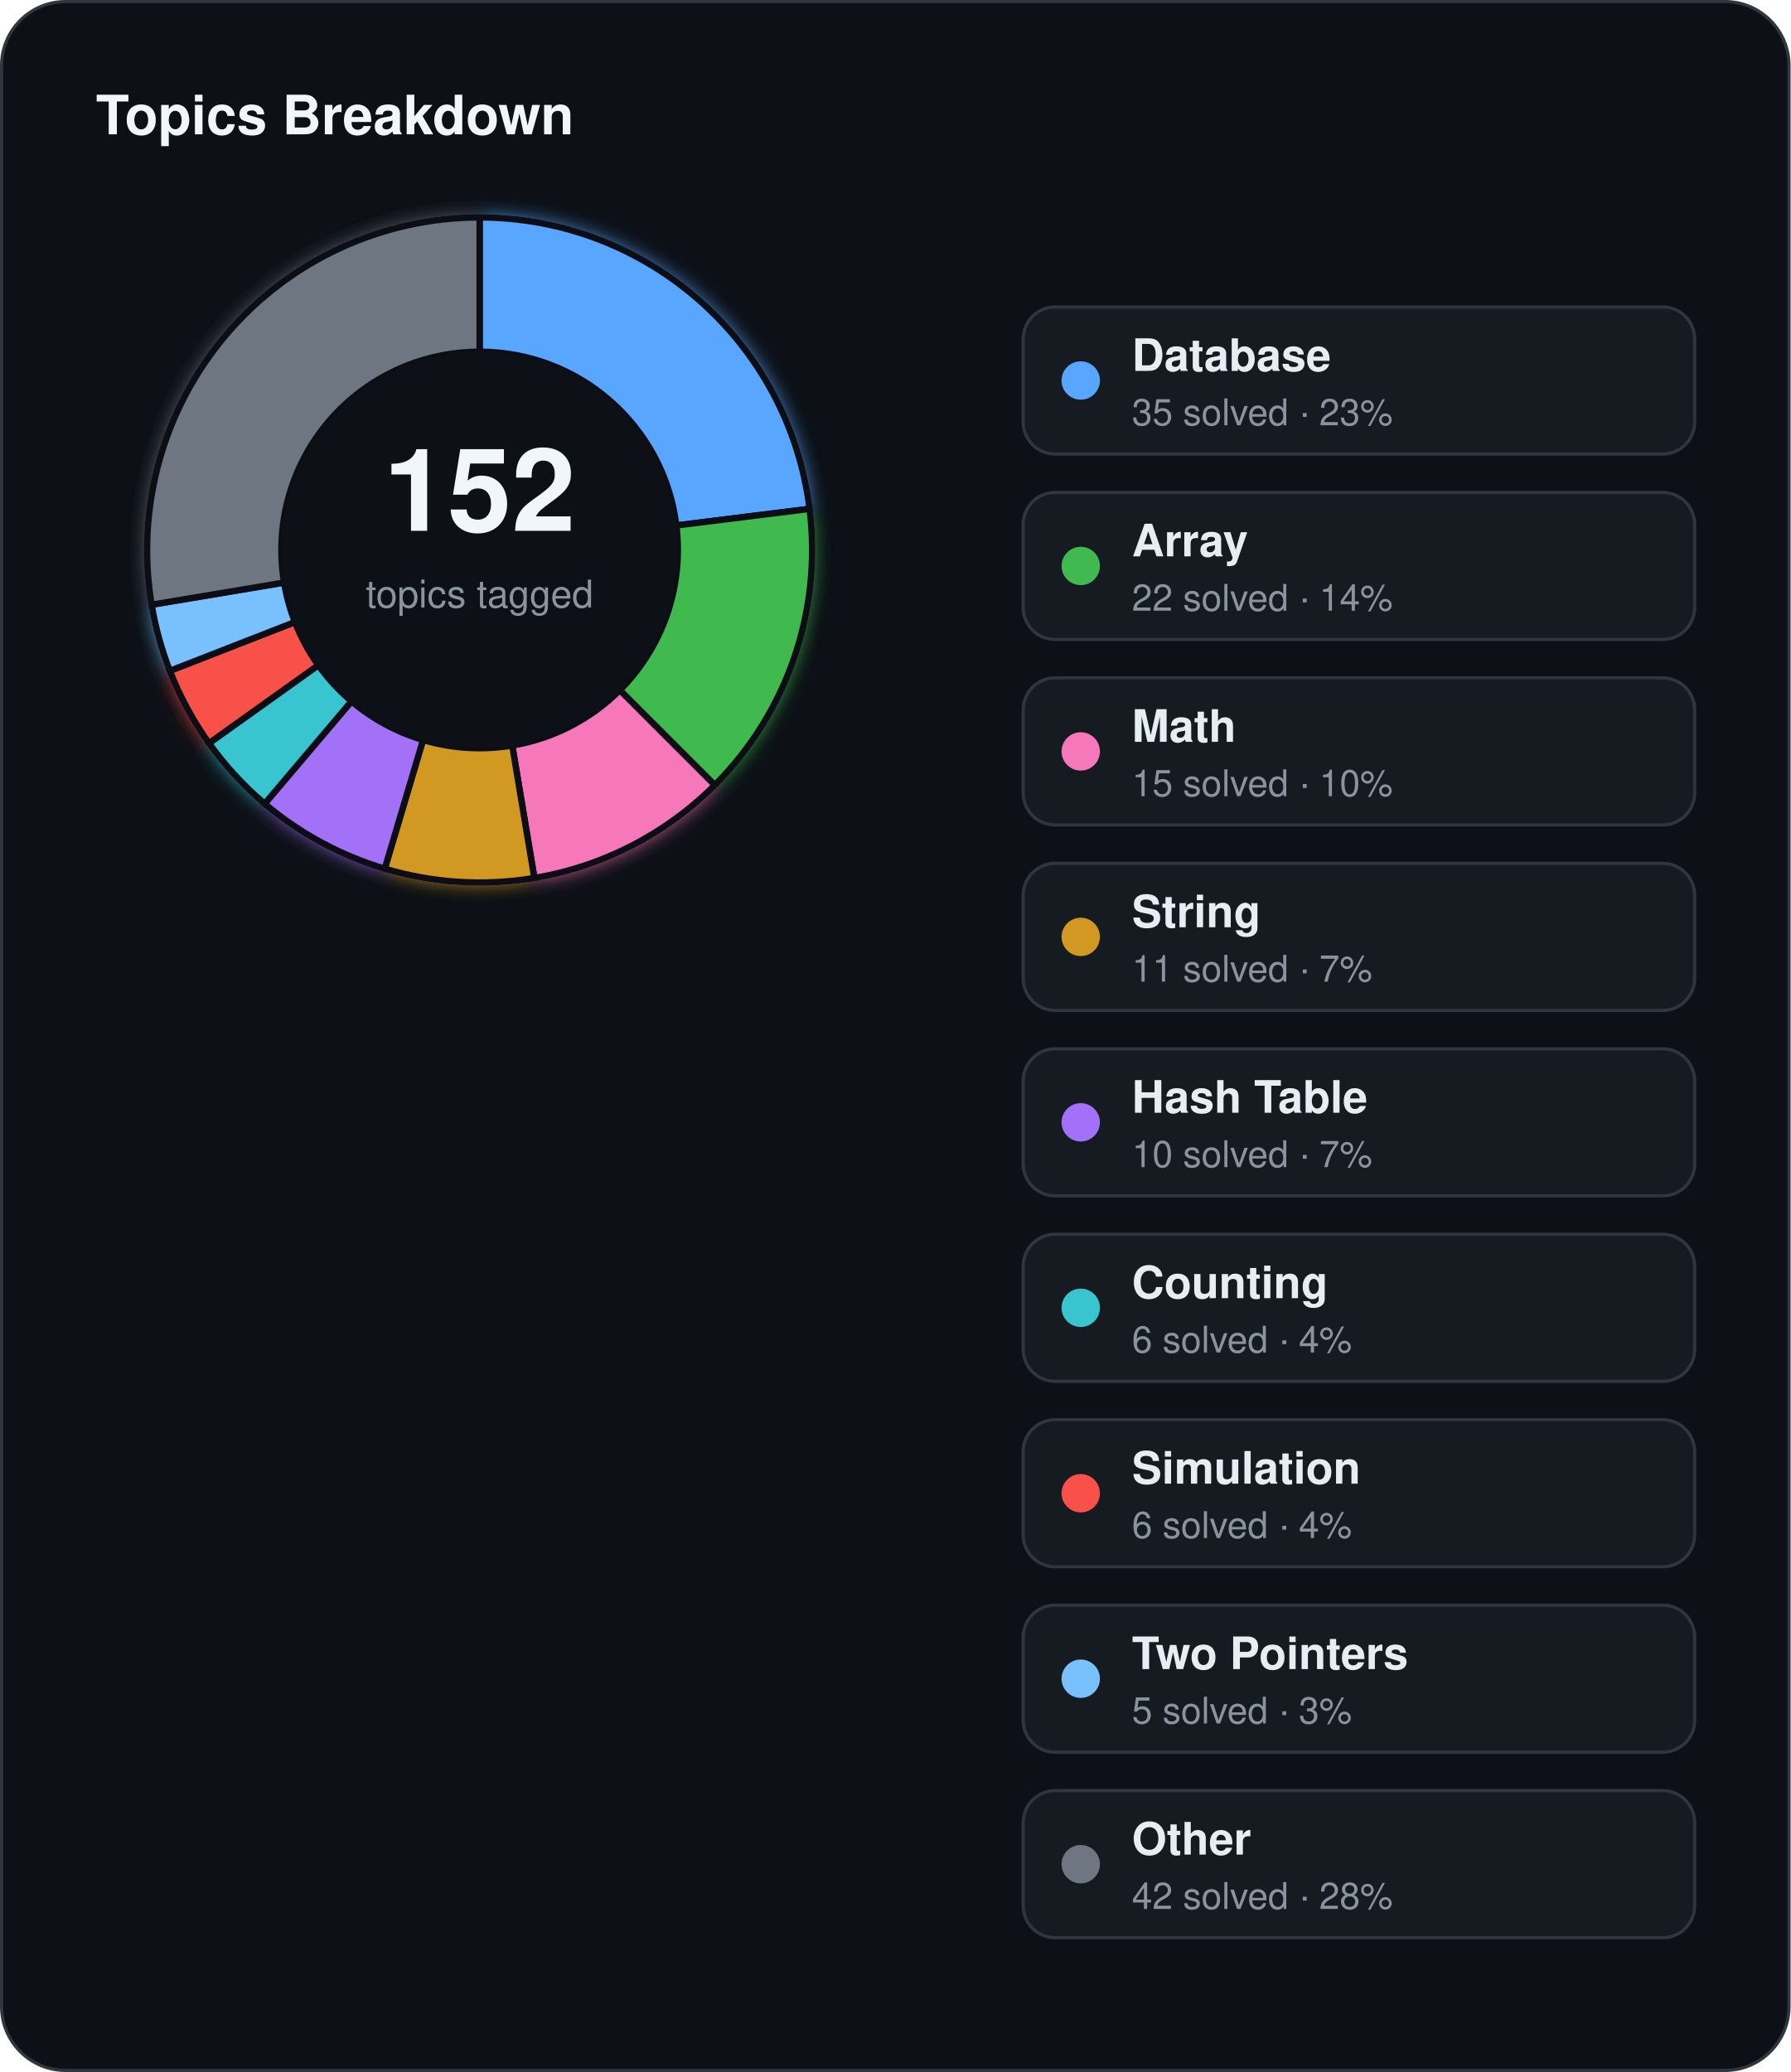
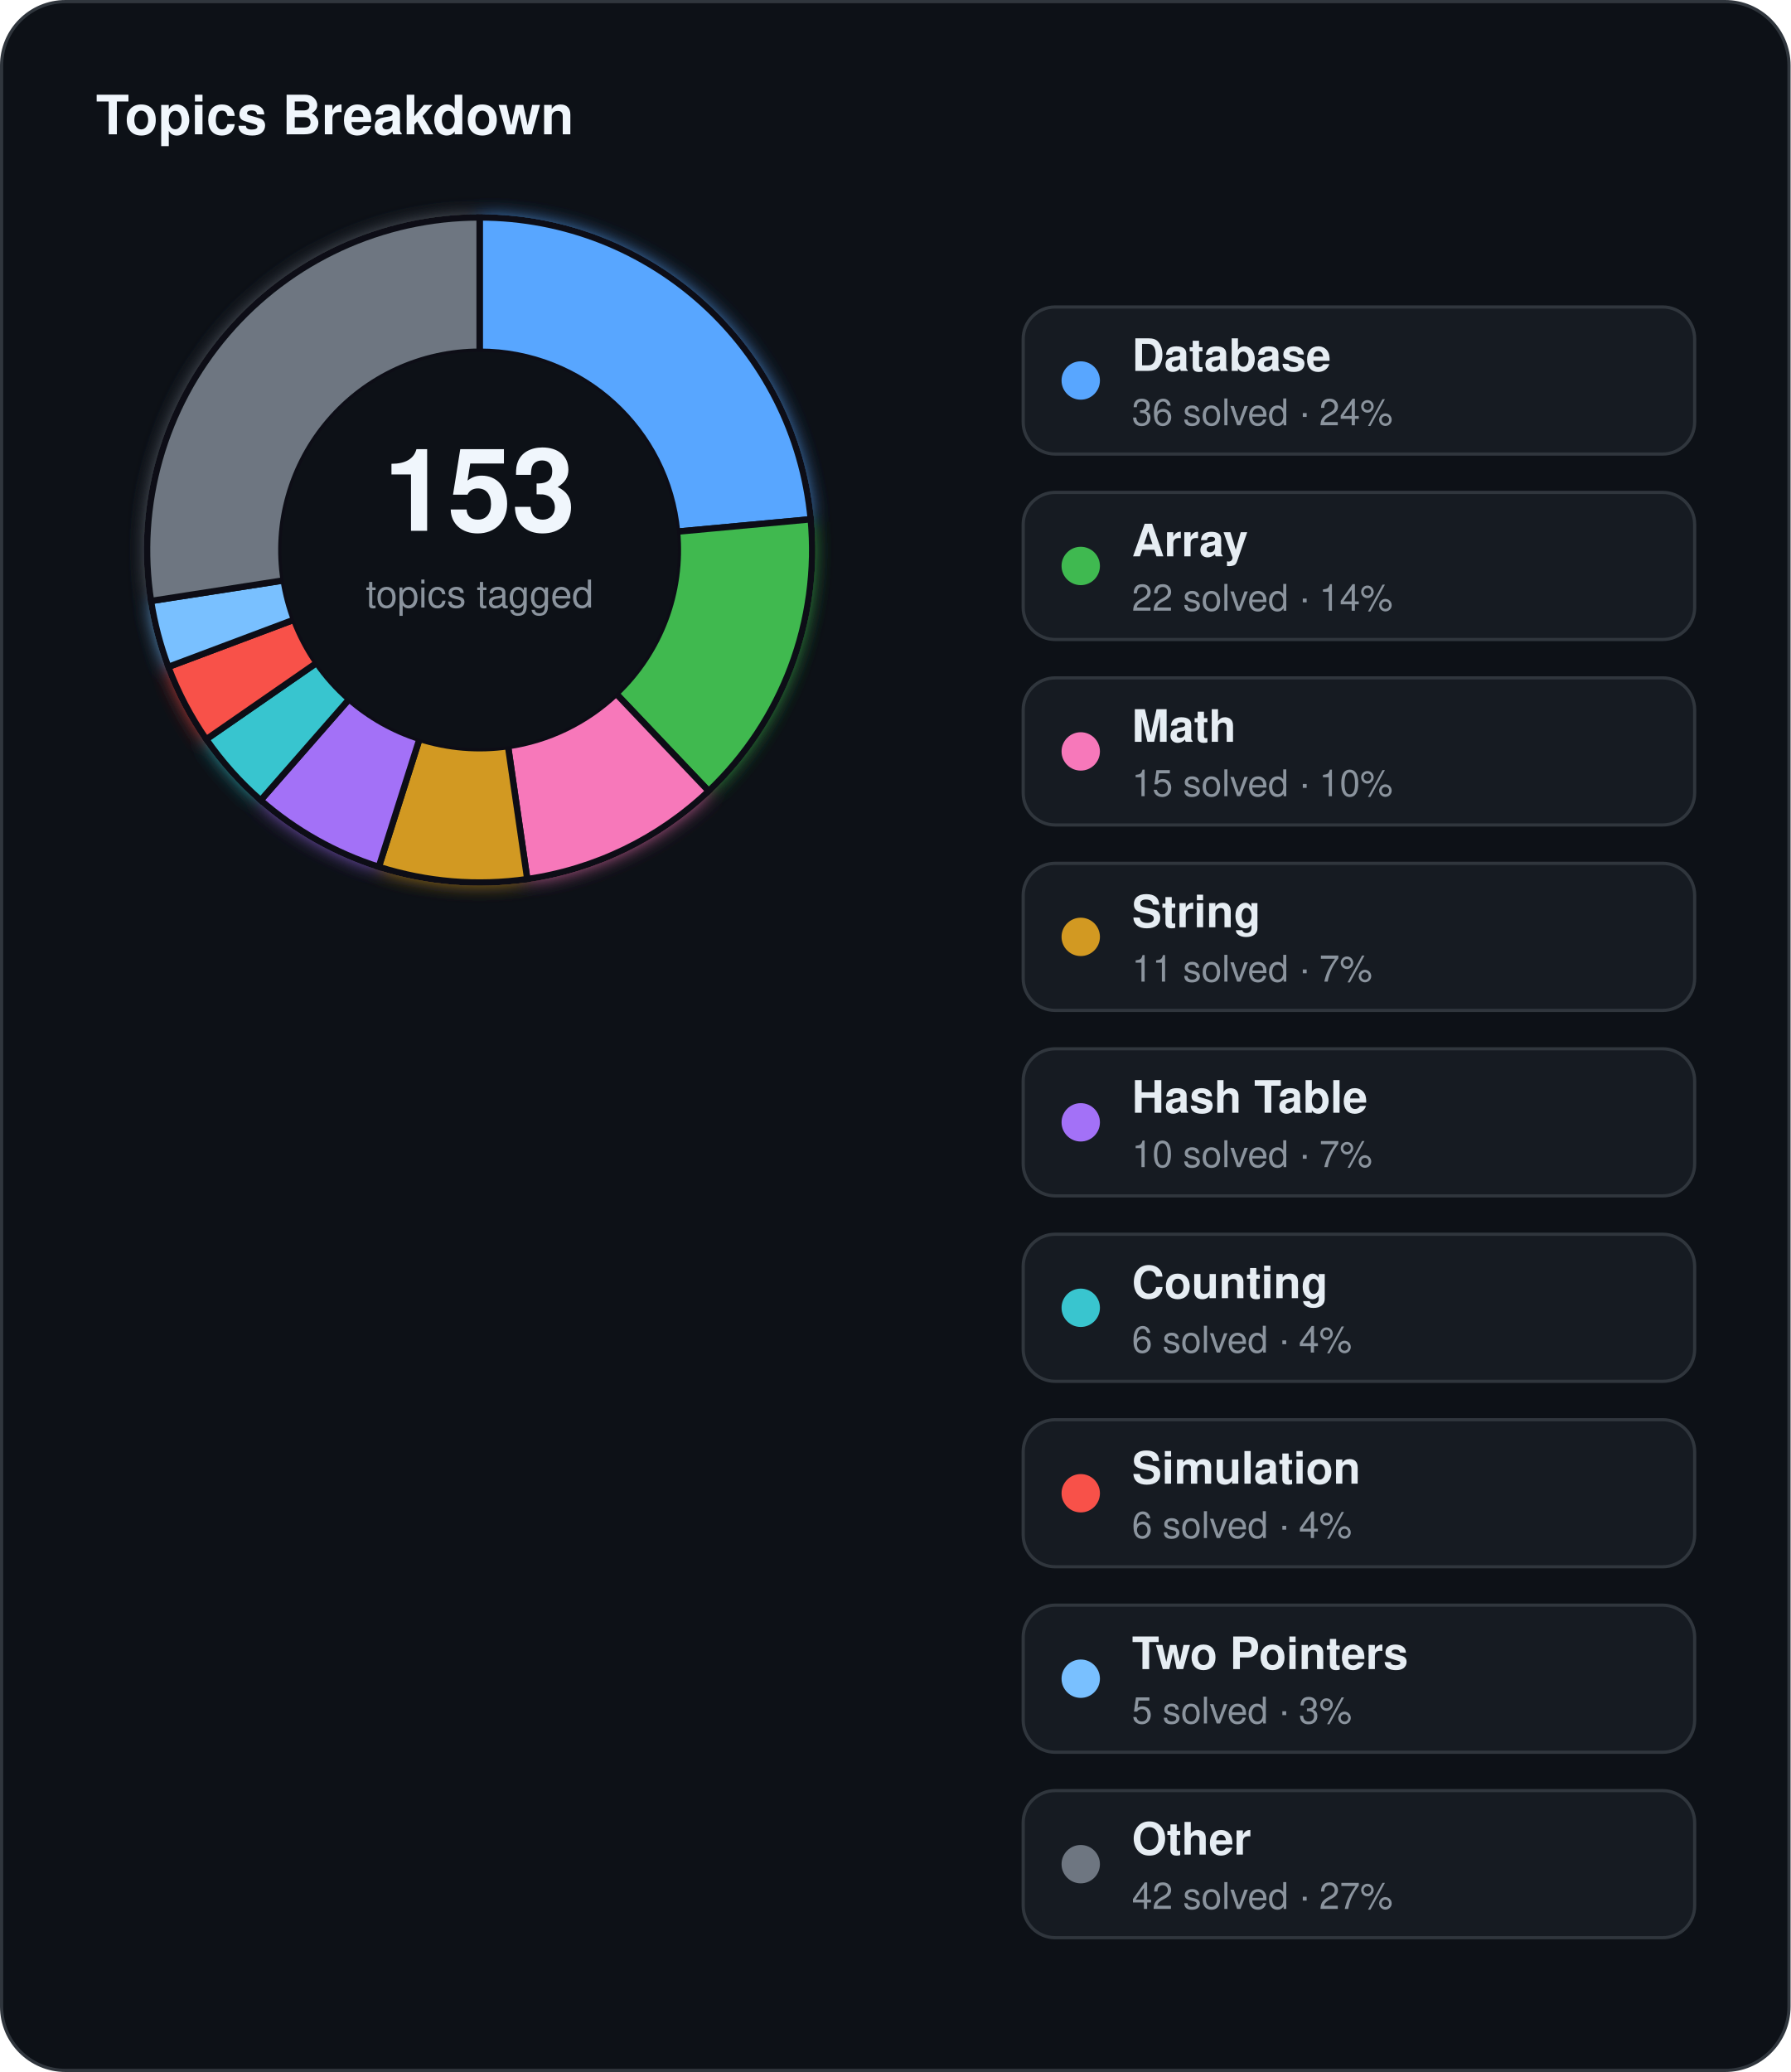
<svg xmlns="http://www.w3.org/2000/svg" width="560" height="648" viewBox="0 0 560 648">
  <defs>
    <filter id="topics-glow" x="-60%" y="-60%" width="220%" height="220%">
      <feGaussianBlur stdDeviation="3" result="blur" />
      <feMerge>
        <feMergeNode in="blur" />
        <feMergeNode in="SourceGraphic" />
      </feMerge>
    </filter>
  </defs>
  <rect x="0.5" y="0.5" width="559" height="647" rx="20" fill="#0d1117" stroke="#30363d" stroke-width="1" />
  <text x="30" y="42" fill="#f0f6fc" font-family="Segoe UI, Helvetica, Arial, sans-serif" font-size="17" font-weight="700">Topics Breakdown</text>
  <g filter="url(#topics-glow)">
-     <path d="M 150.00,68.00 A 104,104 0 0 1 253.20,159.14 L 211.52,164.33 A 62,62 0 0 0 150.00,110.00 Z" fill="#58a6ff" stroke="#0d1117" stroke-width="2" />
-     <path d="M 253.20,159.14 A 104,104 0 0 1 223.54,245.54 L 193.84,215.84 A 62,62 0 0 0 211.52,164.33 Z" fill="#3fb950" stroke="#0d1117" stroke-width="2" />
-     <path d="M 223.54,245.54 A 104,104 0 0 1 167.12,274.58 L 160.20,233.15 A 62,62 0 0 0 193.84,215.84 Z" fill="#f778ba" stroke="#0d1117" stroke-width="2" />
-     <path d="M 167.12,274.58 A 104,104 0 0 1 120.33,271.68 L 132.31,231.42 A 62,62 0 0 0 160.20,233.15 Z" fill="#d29922" stroke="#0d1117" stroke-width="2" />
-     <path d="M 120.33,271.68 A 104,104 0 0 1 82.78,251.36 L 109.93,219.31 A 62,62 0 0 0 132.31,231.42 Z" fill="#a371f7" stroke="#0d1117" stroke-width="2" />
-     <path d="M 82.78,251.36 A 104,104 0 0 1 65.36,232.43 L 99.54,208.03 A 62,62 0 0 0 109.93,219.31 Z" fill="#39c5cf" stroke="#0d1117" stroke-width="2" />
-     <path d="M 65.36,232.43 A 104,104 0 0 1 53.11,209.80 L 92.24,194.54 A 62,62 0 0 0 99.54,208.03 Z" fill="#f85149" stroke="#0d1117" stroke-width="2" />
-     <path d="M 53.11,209.80 A 104,104 0 0 1 47.42,189.12 L 88.85,182.20 A 62,62 0 0 0 92.24,194.54 Z" fill="#79c0ff" stroke="#0d1117" stroke-width="2" />
-     <path d="M 47.42,189.12 A 104,104 0 0 1 150.00,68.00 L 150.00,110.00 A 62,62 0 0 0 88.85,182.20 Z" fill="#6e7681" stroke="#0d1117" stroke-width="2" />
+     <path d="M 150.00,68.00 A 104,104 0 0 1 253.56,162.40 L 211.74,166.28 A 62,62 0 0 0 150.00,110.00 Z" fill="#58a6ff" stroke="#0d1117" stroke-width="2" />
+     <path d="M 253.56,162.40 A 104,104 0 0 1 221.63,247.40 L 192.70,216.95 A 62,62 0 0 0 211.74,166.28 Z" fill="#3fb950" stroke="#0d1117" stroke-width="2" />
+     <path d="M 221.63,247.40 A 104,104 0 0 1 164.90,274.93 L 158.88,233.36 A 62,62 0 0 0 192.70,216.95 Z" fill="#f778ba" stroke="#0d1117" stroke-width="2" />
+     <path d="M 164.90,274.93 A 104,104 0 0 1 118.47,271.11 L 131.20,231.08 A 62,62 0 0 0 158.88,233.36 Z" fill="#d29922" stroke="#0d1117" stroke-width="2" />
+     <path d="M 118.47,271.11 A 104,104 0 0 1 81.53,250.28 L 109.18,218.67 A 62,62 0 0 0 131.20,231.08 Z" fill="#a371f7" stroke="#0d1117" stroke-width="2" />
+     <path d="M 81.53,250.28 A 104,104 0 0 1 64.50,231.21 L 99.03,207.30 A 62,62 0 0 0 109.18,218.67 Z" fill="#39c5cf" stroke="#0d1117" stroke-width="2" />
+     <path d="M 64.50,231.21 A 104,104 0 0 1 52.64,208.57 L 91.96,193.80 A 62,62 0 0 0 99.03,207.30 Z" fill="#f85149" stroke="#0d1117" stroke-width="2" />
+     <path d="M 52.64,208.57 A 104,104 0 0 1 47.23,187.95 L 88.73,181.51 A 62,62 0 0 0 91.96,193.80 Z" fill="#79c0ff" stroke="#0d1117" stroke-width="2" />
+     <path d="M 47.23,187.95 A 104,104 0 0 1 150.00,68.00 L 150.00,110.00 A 62,62 0 0 0 88.73,181.51 Z" fill="#6e7681" stroke="#0d1117" stroke-width="2" />
  </g>
  <circle cx="150" cy="172" r="62" fill="#0d1117" />
-   <text x="150" y="166" text-anchor="middle" fill="#f0f6fc" font-family="Segoe UI, Helvetica, Arial, sans-serif" font-size="36" font-weight="700">152</text>
+   <text x="150" y="166" text-anchor="middle" fill="#f0f6fc" font-family="Segoe UI, Helvetica, Arial, sans-serif" font-size="36" font-weight="700">153</text>
  <text x="150" y="190" text-anchor="middle" fill="#8b949e" font-family="Segoe UI, Helvetica, Arial, sans-serif" font-size="12">topics tagged</text>
  <rect x="320" y="96" width="210" height="46" rx="10" fill="#161b22" stroke="#30363d" stroke-width="1" />
  <circle cx="338" cy="119" r="6" fill="#58a6ff" />
  <text x="354" y="116" fill="#e6edf3" font-family="Segoe UI, Helvetica, Arial, sans-serif" font-size="14" font-weight="600">Database</text>
-   <text x="354" y="133" fill="#8b949e" font-family="Segoe UI, Helvetica, Arial, sans-serif" font-size="11.5">35 solved · 23%</text>
+   <text x="354" y="133" fill="#8b949e" font-family="Segoe UI, Helvetica, Arial, sans-serif" font-size="11.5">36 solved · 24%</text>
  <rect x="320" y="154" width="210" height="46" rx="10" fill="#161b22" stroke="#30363d" stroke-width="1" />
  <circle cx="338" cy="177" r="6" fill="#3fb950" />
  <text x="354" y="174" fill="#e6edf3" font-family="Segoe UI, Helvetica, Arial, sans-serif" font-size="14" font-weight="600">Array</text>
  <text x="354" y="191" fill="#8b949e" font-family="Segoe UI, Helvetica, Arial, sans-serif" font-size="11.5">22 solved · 14%</text>
  <rect x="320" y="212" width="210" height="46" rx="10" fill="#161b22" stroke="#30363d" stroke-width="1" />
  <circle cx="338" cy="235" r="6" fill="#f778ba" />
  <text x="354" y="232" fill="#e6edf3" font-family="Segoe UI, Helvetica, Arial, sans-serif" font-size="14" font-weight="600">Math</text>
  <text x="354" y="249" fill="#8b949e" font-family="Segoe UI, Helvetica, Arial, sans-serif" font-size="11.5">15 solved · 10%</text>
  <rect x="320" y="270" width="210" height="46" rx="10" fill="#161b22" stroke="#30363d" stroke-width="1" />
  <circle cx="338" cy="293" r="6" fill="#d29922" />
  <text x="354" y="290" fill="#e6edf3" font-family="Segoe UI, Helvetica, Arial, sans-serif" font-size="14" font-weight="600">String</text>
  <text x="354" y="307" fill="#8b949e" font-family="Segoe UI, Helvetica, Arial, sans-serif" font-size="11.5">11 solved · 7%</text>
  <rect x="320" y="328" width="210" height="46" rx="10" fill="#161b22" stroke="#30363d" stroke-width="1" />
  <circle cx="338" cy="351" r="6" fill="#a371f7" />
  <text x="354" y="348" fill="#e6edf3" font-family="Segoe UI, Helvetica, Arial, sans-serif" font-size="14" font-weight="600">Hash Table</text>
  <text x="354" y="365" fill="#8b949e" font-family="Segoe UI, Helvetica, Arial, sans-serif" font-size="11.5">10 solved · 7%</text>
  <rect x="320" y="386" width="210" height="46" rx="10" fill="#161b22" stroke="#30363d" stroke-width="1" />
  <circle cx="338" cy="409" r="6" fill="#39c5cf" />
  <text x="354" y="406" fill="#e6edf3" font-family="Segoe UI, Helvetica, Arial, sans-serif" font-size="14" font-weight="600">Counting</text>
  <text x="354" y="423" fill="#8b949e" font-family="Segoe UI, Helvetica, Arial, sans-serif" font-size="11.5">6 solved · 4%</text>
  <rect x="320" y="444" width="210" height="46" rx="10" fill="#161b22" stroke="#30363d" stroke-width="1" />
  <circle cx="338" cy="467" r="6" fill="#f85149" />
  <text x="354" y="464" fill="#e6edf3" font-family="Segoe UI, Helvetica, Arial, sans-serif" font-size="14" font-weight="600">Simulation</text>
  <text x="354" y="481" fill="#8b949e" font-family="Segoe UI, Helvetica, Arial, sans-serif" font-size="11.5">6 solved · 4%</text>
  <rect x="320" y="502" width="210" height="46" rx="10" fill="#161b22" stroke="#30363d" stroke-width="1" />
  <circle cx="338" cy="525" r="6" fill="#79c0ff" />
  <text x="354" y="522" fill="#e6edf3" font-family="Segoe UI, Helvetica, Arial, sans-serif" font-size="14" font-weight="600">Two Pointers</text>
  <text x="354" y="539" fill="#8b949e" font-family="Segoe UI, Helvetica, Arial, sans-serif" font-size="11.5">5 solved · 3%</text>
  <rect x="320" y="560" width="210" height="46" rx="10" fill="#161b22" stroke="#30363d" stroke-width="1" />
  <circle cx="338" cy="583" r="6" fill="#6e7681" />
  <text x="354" y="580" fill="#e6edf3" font-family="Segoe UI, Helvetica, Arial, sans-serif" font-size="14" font-weight="600">Other</text>
-   <text x="354" y="597" fill="#8b949e" font-family="Segoe UI, Helvetica, Arial, sans-serif" font-size="11.5">42 solved · 28%</text>
+   <text x="354" y="597" fill="#8b949e" font-family="Segoe UI, Helvetica, Arial, sans-serif" font-size="11.5">42 solved · 27%</text>
</svg>
